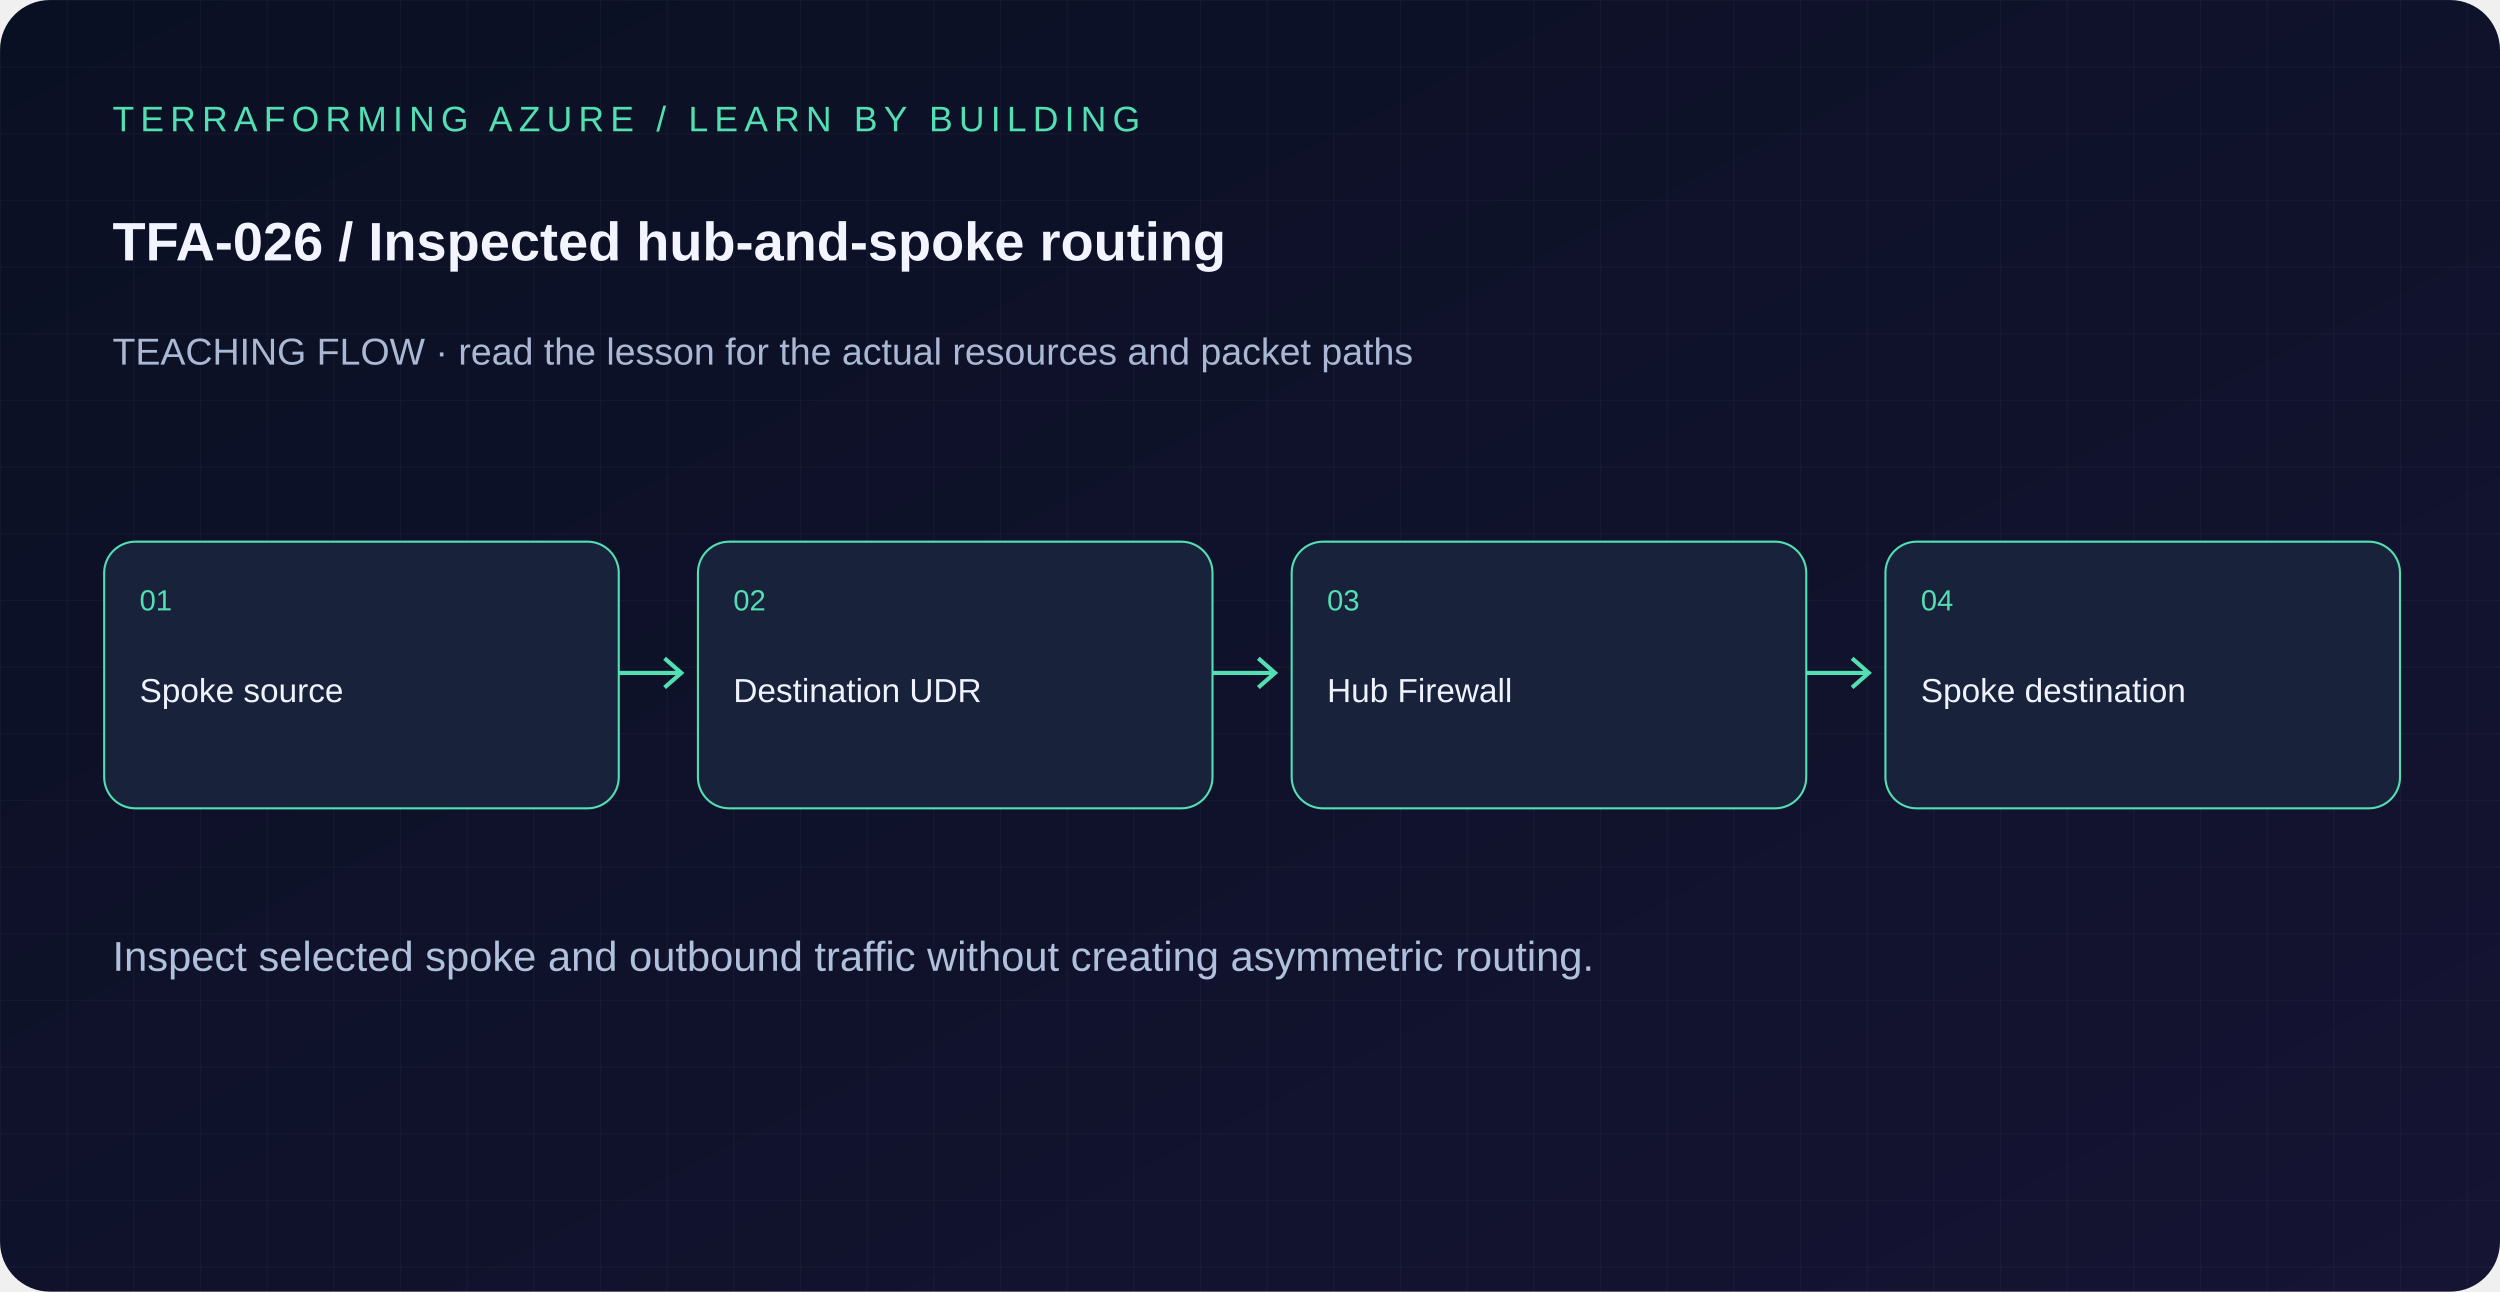
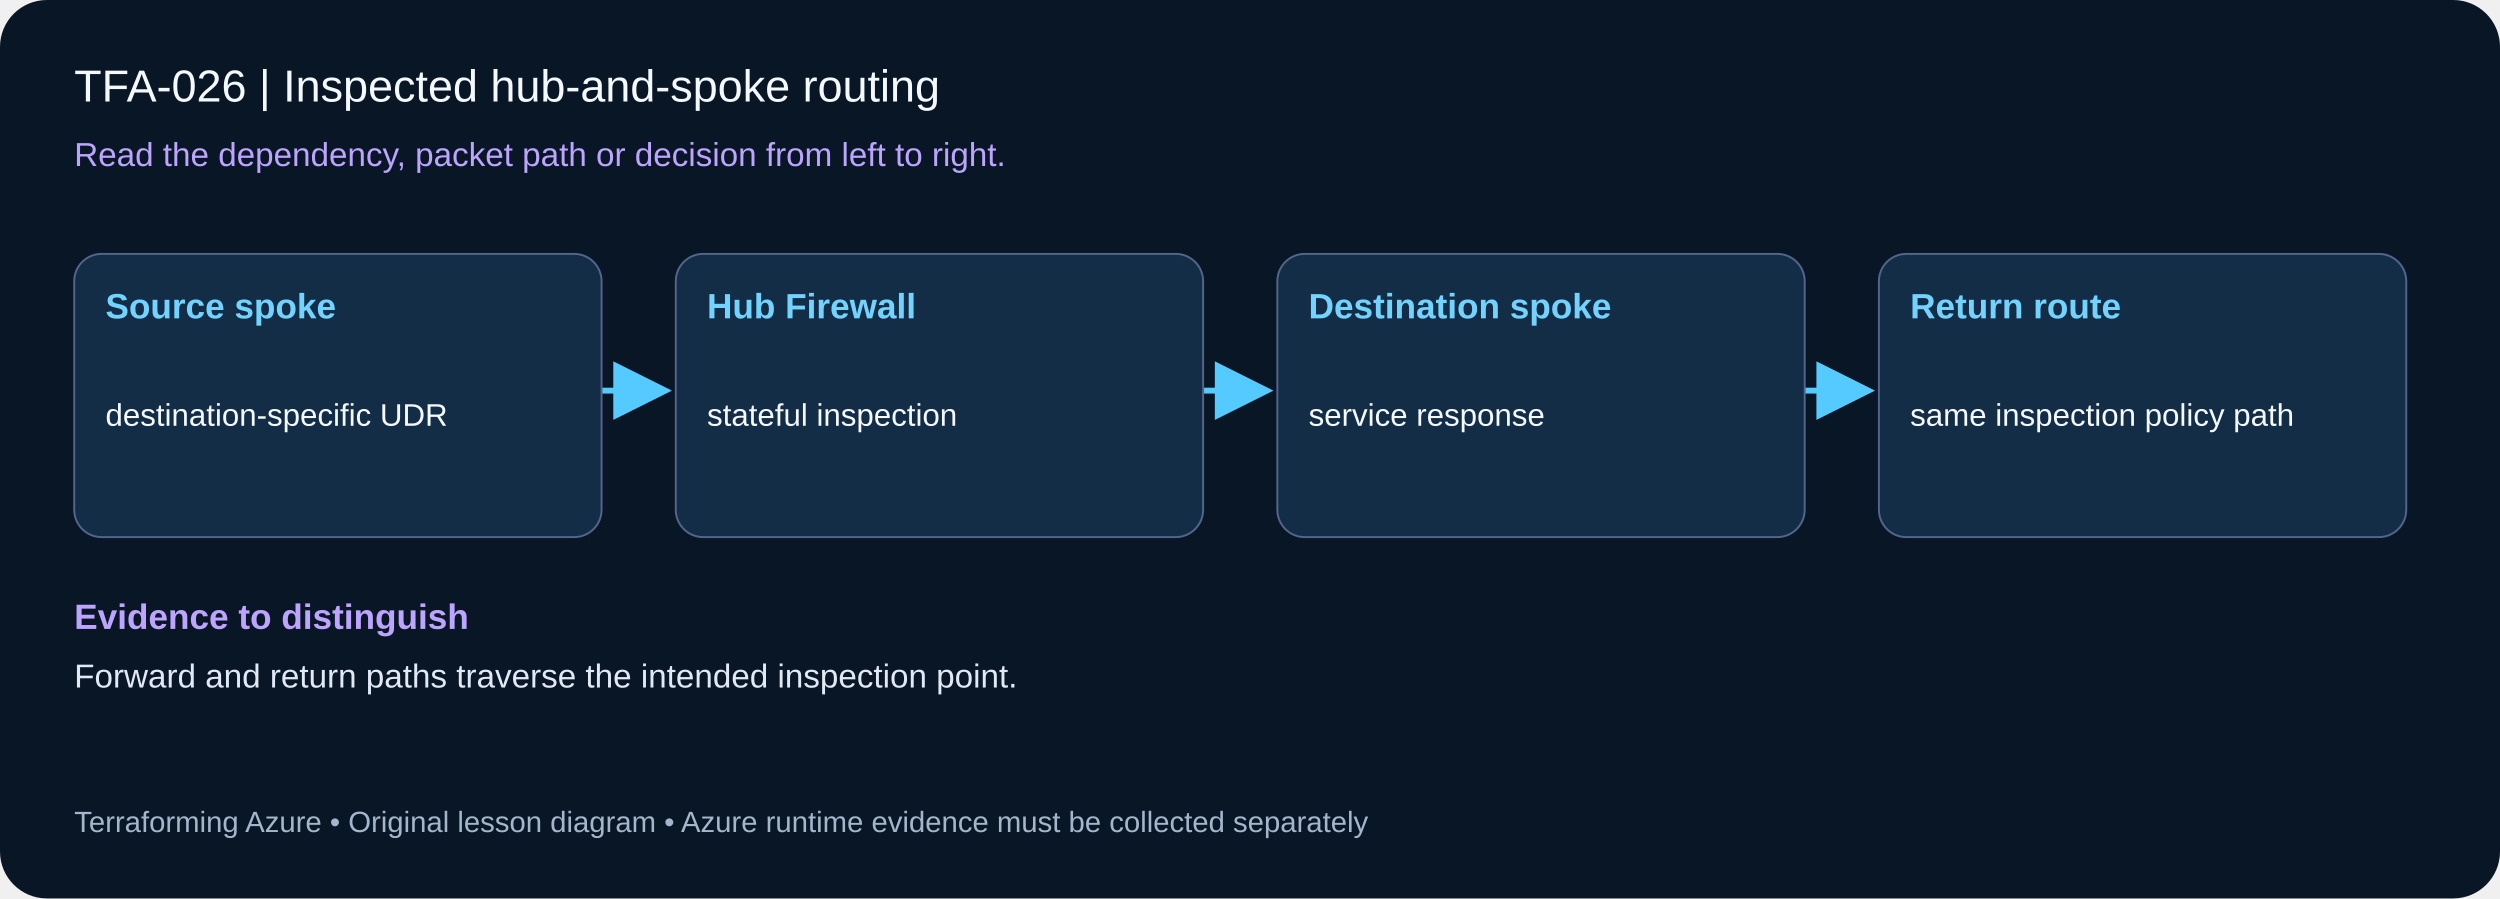
- <svg xmlns="http://www.w3.org/2000/svg" viewBox="0 0 1200 620" role="img" aria-labelledby="title desc">
+ <svg xmlns="http://www.w3.org/2000/svg" width="1280" height="460" viewBox="0 0 1280 460" role="img" aria-labelledby="title desc">
  <defs>
-     <linearGradient id="bg" x2="1" y2="1">
-       <stop stop-color="#0a1023" />
-       <stop offset="1" stop-color="#151433" />
-     </linearGradient>
-     <pattern id="grid" width="32" height="32" patternUnits="userSpaceOnUse">
-       <path d="M32 0H0V32" fill="none" stroke="#fff" stroke-opacity=".035" />
-     </pattern>
+     <marker id="arrow" markerWidth="10" markerHeight="10" refX="8" refY="5" orient="auto">
+       <path d="M0,0 L10,5 L0,10 Z" fill="#55caff" />
+     </marker>
  </defs>
-   <rect width="100%" height="100%" rx="24" fill="url(#bg)" />
-   <rect width="100%" height="100%" rx="24" fill="url(#grid)" />
-   <text x="54" y="63" fill="#52e0b3" font-family="Segoe UI,Arial,sans-serif" font-size="17" letter-spacing="3">TERRAFORMING AZURE / LEARN BY BUILDING</text>
-   <text x="54" y="125" fill="#f2f5ff" font-family="Segoe UI,Arial" font-size="26" font-weight="700">TFA-026 / Inspected hub-and-spoke routing</text>
-   <text x="54" y="175" fill="#aab8d4" font-family="Segoe UI,Arial" font-size="18">TEACHING FLOW · read the lesson for the actual resources and packet paths</text>
-   <path d="M297 323h30m-8-7 8 7-8 7" stroke="#52e0b3" stroke-width="2" fill="none" />
-   <rect x="50" y="260" width="247" height="128" rx="15" fill="#19223b" stroke="#52e0b3" />
-   <text x="67" y="293" fill="#52e0b3" font-family="Segoe UI,Arial" font-size="14">01</text>
-   <text x="67" y="337" fill="#eff3ff" font-family="Segoe UI,Arial" font-size="16">Spoke source</text>
-   <path d="M582 323h30m-8-7 8 7-8 7" stroke="#52e0b3" stroke-width="2" fill="none" />
-   <rect x="335" y="260" width="247" height="128" rx="15" fill="#19223b" stroke="#52e0b3" />
-   <text x="352" y="293" fill="#52e0b3" font-family="Segoe UI,Arial" font-size="14">02</text>
-   <text x="352" y="337" fill="#eff3ff" font-family="Segoe UI,Arial" font-size="16">Destination UDR</text>
-   <path d="M867 323h30m-8-7 8 7-8 7" stroke="#52e0b3" stroke-width="2" fill="none" />
-   <rect x="620" y="260" width="247" height="128" rx="15" fill="#19223b" stroke="#52e0b3" />
-   <text x="637" y="293" fill="#52e0b3" font-family="Segoe UI,Arial" font-size="14">03</text>
-   <text x="637" y="337" fill="#eff3ff" font-family="Segoe UI,Arial" font-size="16">Hub Firewall</text>
-   <rect x="905" y="260" width="247" height="128" rx="15" fill="#19223b" stroke="#52e0b3" />
-   <text x="922" y="293" fill="#52e0b3" font-family="Segoe UI,Arial" font-size="14">04</text>
-   <text x="922" y="337" fill="#eff3ff" font-family="Segoe UI,Arial" font-size="16">Spoke destination</text>
-   <text x="54" y="466" fill="#b1c1dc" font-family="Segoe UI,Arial" font-size="20">Inspect selected spoke and outbound traffic without creating asymmetric routing.</text>
+   <rect width="1280" height="460" rx="24" fill="#091625" />
+   <text x="38" y="52" font-family="Arial,sans-serif" font-size="23" fill="#f4f8ff">TFA-026 | Inspected hub-and-spoke routing</text>
+   <text x="38" y="85" font-family="Arial,sans-serif" font-size="17" fill="#bca4ff">Read the dependency, packet path or decision from left to right.</text>
+   <line x1="308" y1="200" x2="338" y2="200" stroke="#55caff" stroke-width="3" marker-end="url(#arrow)" />
+   <rect x="38" y="130" width="270" height="145" rx="14" fill="#132d47" stroke="#52658c" />
+   <text x="54" y="163" font-family="Arial,sans-serif" font-size="18" font-weight="bold" fill="#72d3ff">Source spoke</text>
+   <text x="54" y="218" font-family="Arial,sans-serif" font-size="16" fill="#f4f8ff">destination-specific UDR</text>
+   <line x1="616" y1="200" x2="646" y2="200" stroke="#55caff" stroke-width="3" marker-end="url(#arrow)" />
+   <rect x="346" y="130" width="270" height="145" rx="14" fill="#132d47" stroke="#52658c" />
+   <text x="362" y="163" font-family="Arial,sans-serif" font-size="18" font-weight="bold" fill="#72d3ff">Hub Firewall</text>
+   <text x="362" y="218" font-family="Arial,sans-serif" font-size="16" fill="#f4f8ff">stateful inspection</text>
+   <line x1="924" y1="200" x2="954" y2="200" stroke="#55caff" stroke-width="3" marker-end="url(#arrow)" />
+   <rect x="654" y="130" width="270" height="145" rx="14" fill="#132d47" stroke="#52658c" />
+   <text x="670" y="163" font-family="Arial,sans-serif" font-size="18" font-weight="bold" fill="#72d3ff">Destination spoke</text>
+   <text x="670" y="218" font-family="Arial,sans-serif" font-size="16" fill="#f4f8ff">service response</text>
+   <rect x="962" y="130" width="270" height="145" rx="14" fill="#132d47" stroke="#52658c" />
+   <text x="978" y="163" font-family="Arial,sans-serif" font-size="18" font-weight="bold" fill="#72d3ff">Return route</text>
+   <text x="978" y="218" font-family="Arial,sans-serif" font-size="16" fill="#f4f8ff">same inspection policy path</text>
+   <text x="38" y="322" font-family="Arial,sans-serif" font-size="18" font-weight="bold" fill="#bca4ff">Evidence to distinguish</text>
+   <text x="38" y="352" font-family="Arial,sans-serif" font-size="17" fill="#e1e9f4">Forward and return paths traverse the intended inspection point.</text>
+   <text x="38" y="426" font-family="Arial,sans-serif" font-size="15" fill="#a4b5cc">Terraforming Azure • Original lesson diagram • Azure runtime evidence must be collected separately</text>
</svg>
